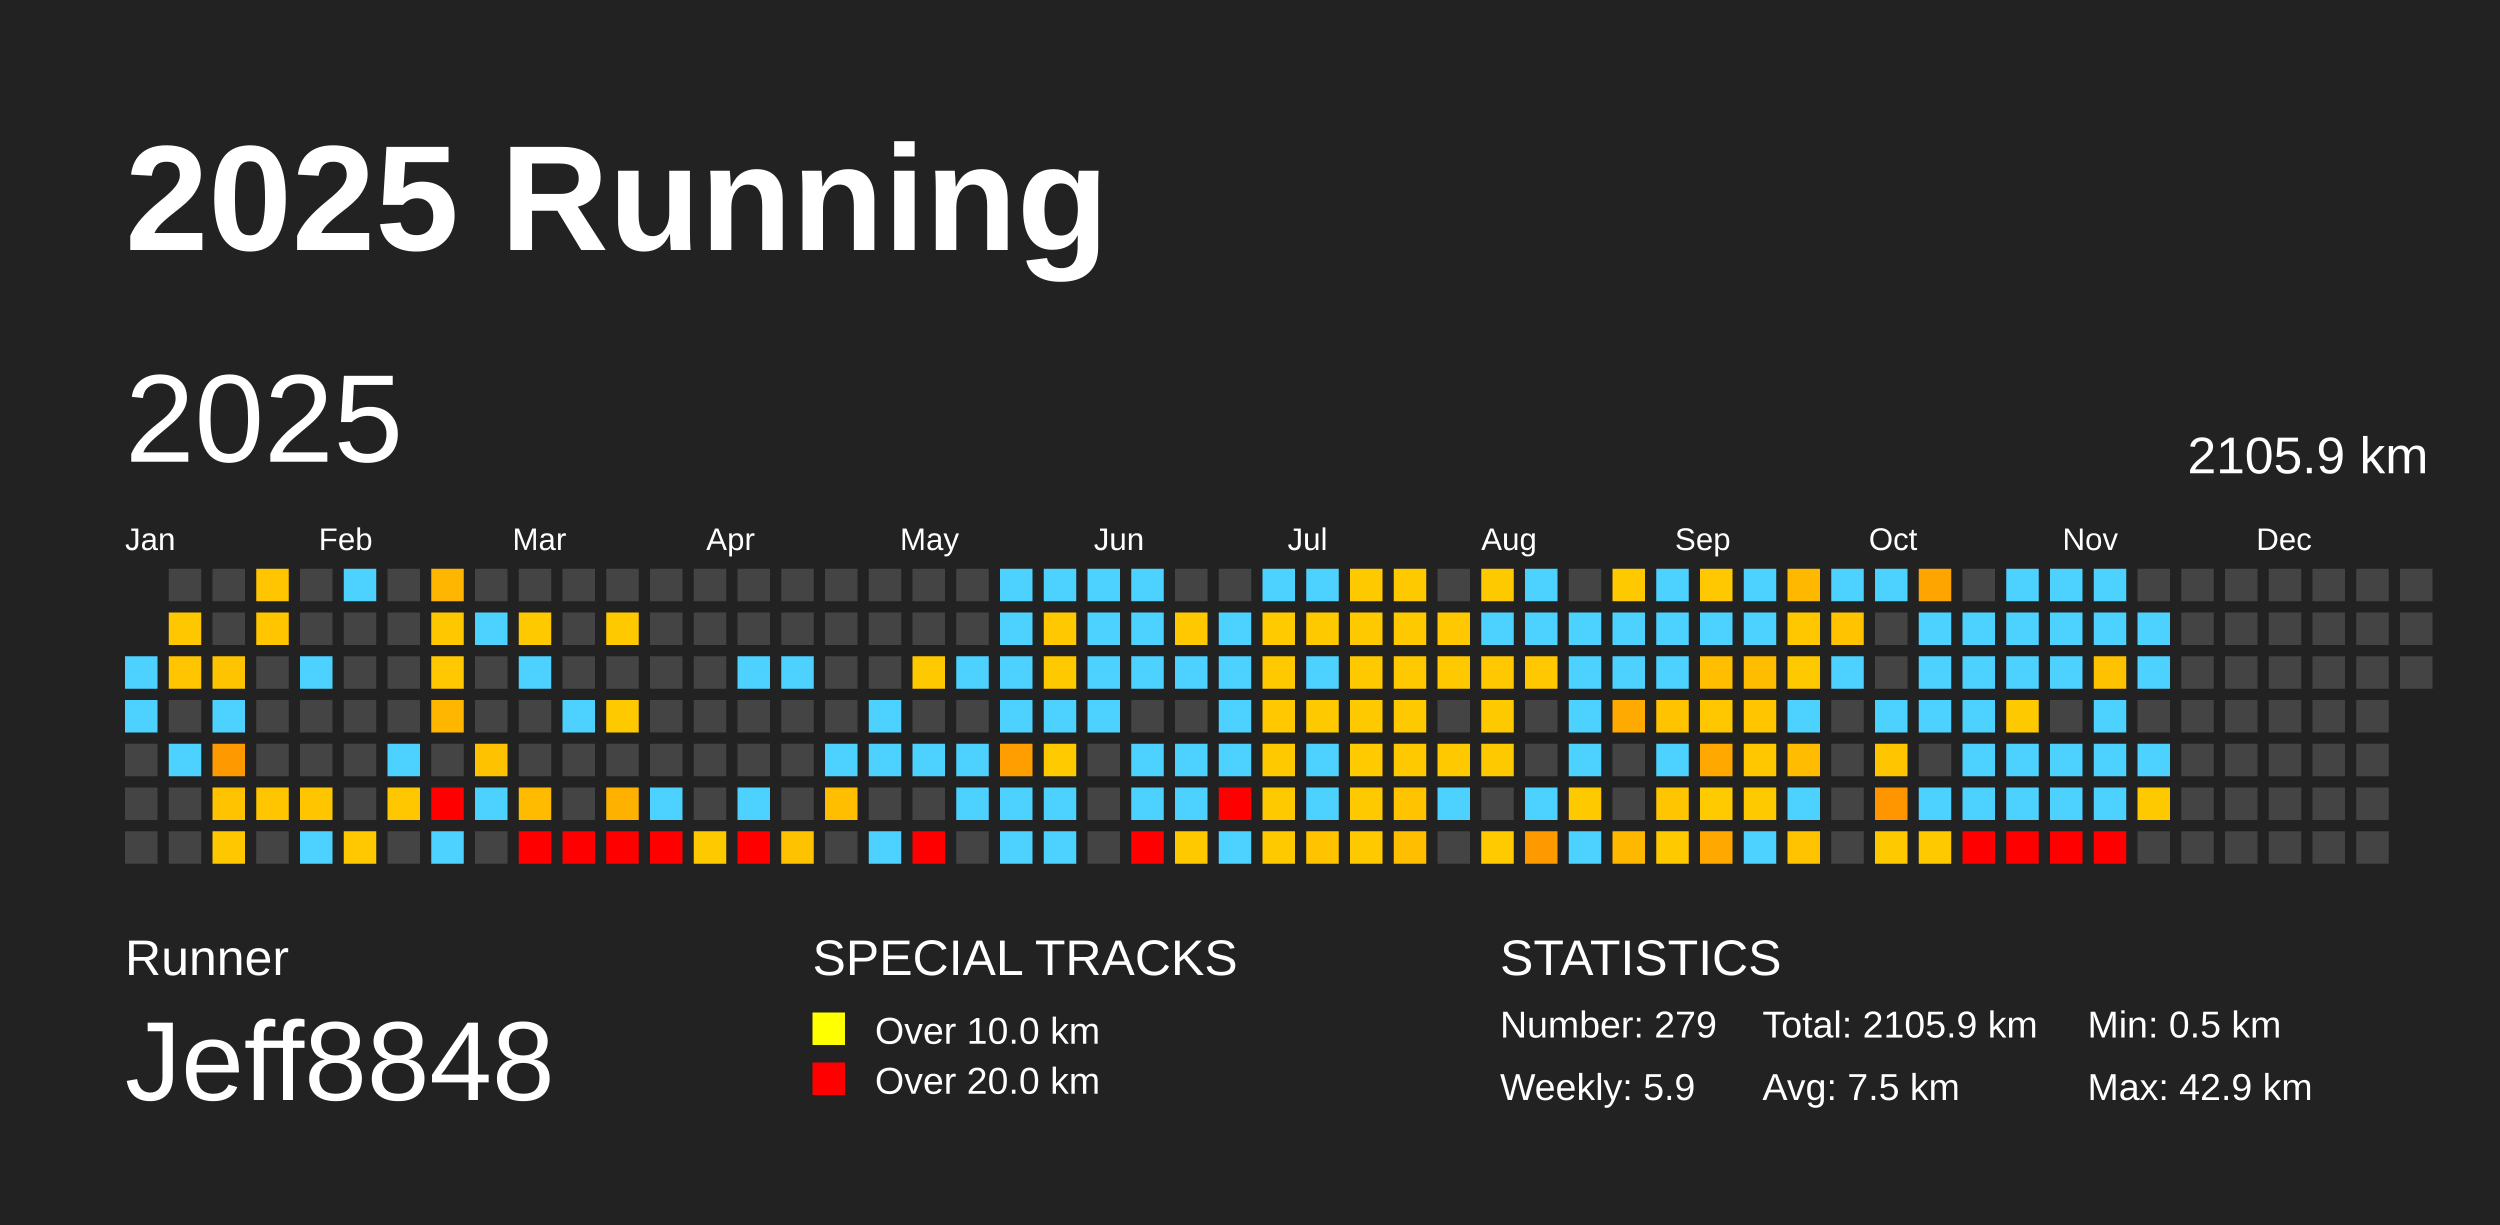
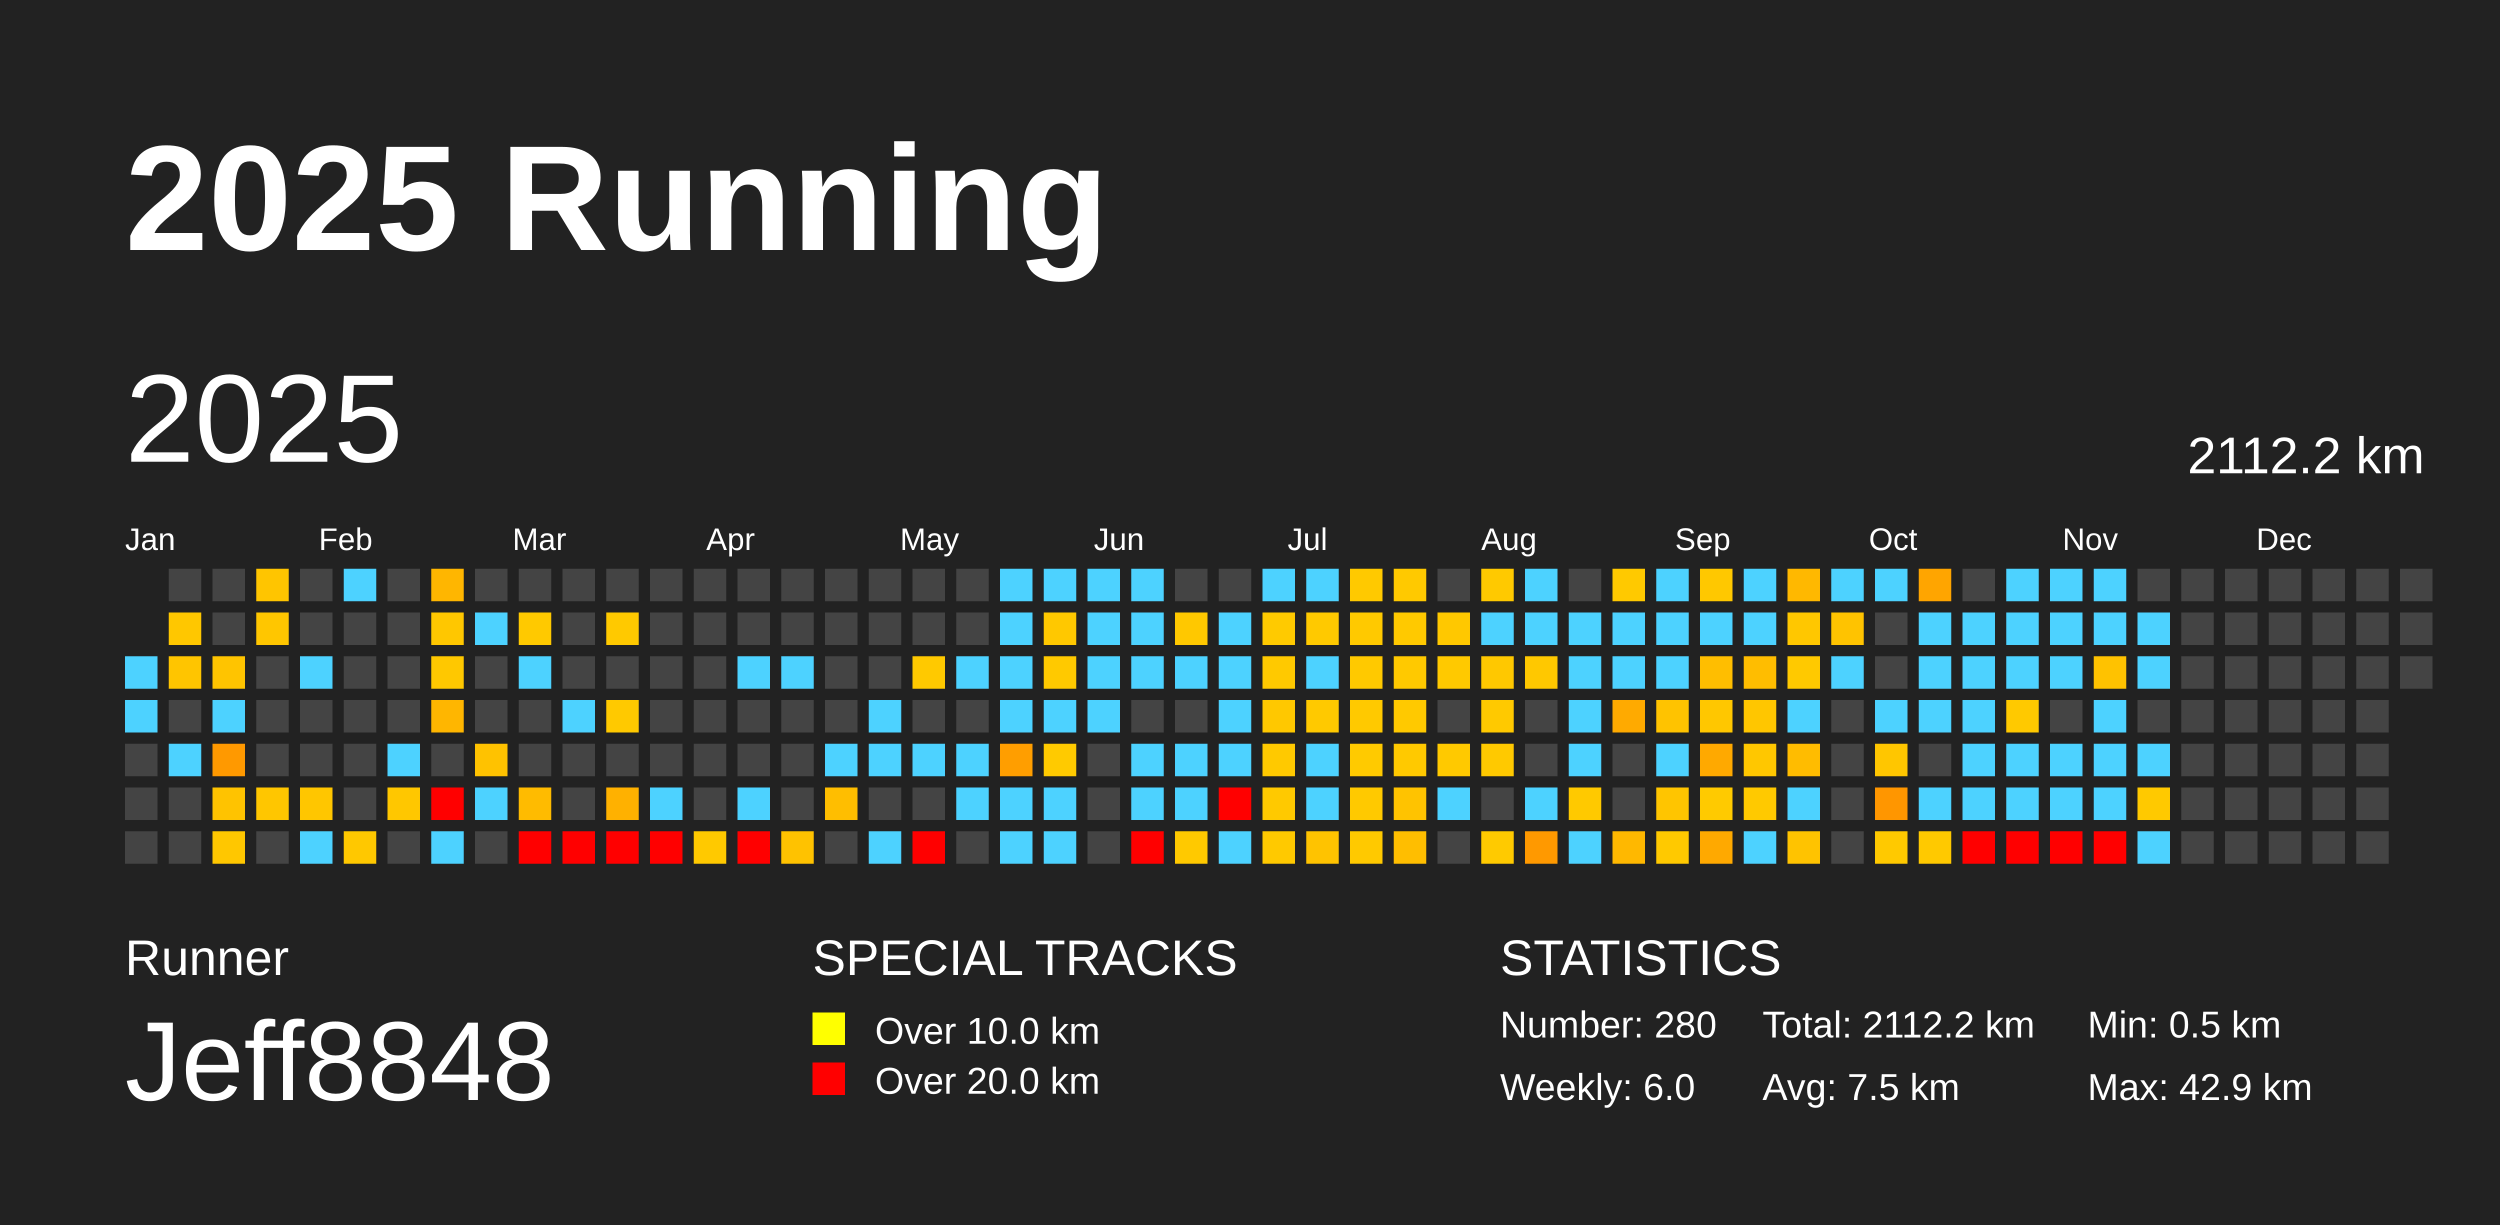
<svg xmlns="http://www.w3.org/2000/svg" baseProfile="full" height="98mm" version="1.1" viewBox="0,0,200,98" width="200mm">
  <defs />
  <rect fill="#222222" height="98" width="200" x="0" y="0" />
  <text fill="#FFFFFF" style="font-size:12px; font-family:Arial; font-weight:bold;" x="10" y="20">2025 Running</text>
  <text fill="#FFFFFF" style="font-size:4px; font-family:Arial" x="10" y="78">Runner</text>
  <text fill="#FFFFFF" style="font-size:9px; font-family:Arial" x="10" y="88">Jeff8848</text>
  <text fill="#FFFFFF" style="font-size:4px; font-family:Arial" x="65" y="78">SPECIAL TRACKS</text>
  <rect fill="yellow" height="2.6" width="2.6" x="65" y="81" />
  <text fill="#FFFFFF" style="font-size:3px; font-family:Arial" x="70" y="83.5">Over 10.0 km</text>
  <rect fill="red" height="2.6" width="2.6" x="65" y="85" />
  <text fill="#FFFFFF" style="font-size:3px; font-family:Arial" x="70" y="87.5">Over 20.0 km</text>
  <text fill="#FFFFFF" style="font-size:4px; font-family:Arial" x="120" y="78">STATISTICS</text>
-   <text fill="#FFFFFF" style="font-size:3px; font-family:Arial" x="120" y="83">Number: 279</text>
-   <text fill="#FFFFFF" style="font-size:3px; font-family:Arial" x="120" y="88">Weekly: 5.9</text>
-   <text fill="#FFFFFF" style="font-size:3px; font-family:Arial" x="141" y="83">Total: 2105.9 km</text>
+   <text fill="#FFFFFF" style="font-size:3px; font-family:Arial" x="120" y="83">Number: 280</text>
+   <text fill="#FFFFFF" style="font-size:3px; font-family:Arial" x="120" y="88">Weekly: 6.0</text>
+   <text fill="#FFFFFF" style="font-size:3px; font-family:Arial" x="141" y="83">Total: 2112.2 km</text>
  <text fill="#FFFFFF" style="font-size:3px; font-family:Arial" x="141" y="88">Avg: 7.5 km</text>
  <text fill="#FFFFFF" style="font-size:3px; font-family:Arial" x="167" y="83">Min: 0.5 km</text>
  <text fill="#FFFFFF" style="font-size:3px; font-family:Arial" x="167" y="88">Max: 42.9 km</text>
  <text dominant-baseline="hanging" fill="#FFFFFF" style="font-size:10.0px; font-family:Arial;" x="10" y="30">2025</text>
-   <text dominant-baseline="hanging" fill="#FFFFFF" style="font-size:4.125px; font-family:Arial;" x="175" y="35">2105.9 km</text>
+   <text dominant-baseline="hanging" fill="#FFFFFF" style="font-size:4.125px; font-family:Arial;" x="175" y="35">2112.2 km</text>
  <text fill="#FFFFFF" style="font-size:2.5px; font-family:Arial" x="10.0" y="44">Jan</text>
  <text fill="#FFFFFF" style="font-size:2.5px; font-family:Arial" x="25.5" y="44">Feb</text>
  <text fill="#FFFFFF" style="font-size:2.5px; font-family:Arial" x="41.0" y="44">Mar</text>
  <text fill="#FFFFFF" style="font-size:2.5px; font-family:Arial" x="56.5" y="44">Apr</text>
  <text fill="#FFFFFF" style="font-size:2.5px; font-family:Arial" x="72.0" y="44">May</text>
  <text fill="#FFFFFF" style="font-size:2.5px; font-family:Arial" x="87.5" y="44">Jun</text>
  <text fill="#FFFFFF" style="font-size:2.5px; font-family:Arial" x="103.0" y="44">Jul</text>
  <text fill="#FFFFFF" style="font-size:2.5px; font-family:Arial" x="118.5" y="44">Aug</text>
  <text fill="#FFFFFF" style="font-size:2.5px; font-family:Arial" x="134.0" y="44">Sep</text>
  <text fill="#FFFFFF" style="font-size:2.5px; font-family:Arial" x="149.5" y="44">Oct</text>
  <text fill="#FFFFFF" style="font-size:2.5px; font-family:Arial" x="165.0" y="44">Nov</text>
  <text fill="#FFFFFF" style="font-size:2.5px; font-family:Arial" x="180.5" y="44">Dec</text>
  <rect fill="#4dd2ff" height="2.6" width="2.6" x="10.0" y="52.5" />
  <rect fill="#4dd2ff" height="2.6" width="2.6" x="10.0" y="56.0" />
  <rect fill="#444444" height="2.6" width="2.6" x="10.0" y="59.5" />
  <rect fill="#444444" height="2.6" width="2.6" x="10.0" y="63.0" />
  <rect fill="#444444" height="2.6" width="2.6" x="10.0" y="66.5" />
  <rect fill="#444444" height="2.6" width="2.6" x="13.5" y="45.5" />
  <rect fill="#ffc700" height="2.6" width="2.6" x="13.5" y="49.0" />
  <rect fill="#ffc500" height="2.6" width="2.6" x="13.5" y="52.5" />
  <rect fill="#444444" height="2.6" width="2.6" x="13.5" y="56.0" />
  <rect fill="#4dd2ff" height="2.6" width="2.6" x="13.5" y="59.5" />
  <rect fill="#444444" height="2.6" width="2.6" x="13.5" y="63.0" />
  <rect fill="#444444" height="2.6" width="2.6" x="13.5" y="66.5" />
  <rect fill="#444444" height="2.6" width="2.6" x="17.0" y="45.5" />
  <rect fill="#444444" height="2.6" width="2.6" x="17.0" y="49.0" />
  <rect fill="#ffc400" height="2.6" width="2.6" x="17.0" y="52.5" />
  <rect fill="#4dd2ff" height="2.6" width="2.6" x="17.0" y="56.0" />
  <rect fill="#ff9900" height="2.6" width="2.6" x="17.0" y="59.5" />
  <rect fill="#ffc300" height="2.6" width="2.6" x="17.0" y="63.0" />
  <rect fill="#ffc700" height="2.6" width="2.6" x="17.0" y="66.5" />
  <rect fill="#ffc500" height="2.6" width="2.6" x="20.5" y="45.5" />
  <rect fill="#ffc600" height="2.6" width="2.6" x="20.5" y="49.0" />
  <rect fill="#444444" height="2.6" width="2.6" x="20.5" y="52.5" />
  <rect fill="#444444" height="2.6" width="2.6" x="20.5" y="56.0" />
  <rect fill="#444444" height="2.6" width="2.6" x="20.5" y="59.5" />
  <rect fill="#ffc600" height="2.6" width="2.6" x="20.5" y="63.0" />
  <rect fill="#444444" height="2.6" width="2.6" x="20.5" y="66.5" />
  <rect fill="#444444" height="2.6" width="2.6" x="24.0" y="45.5" />
  <rect fill="#444444" height="2.6" width="2.6" x="24.0" y="49.0" />
  <rect fill="#4dd2ff" height="2.6" width="2.6" x="24.0" y="52.5" />
  <rect fill="#444444" height="2.6" width="2.6" x="24.0" y="56.0" />
  <rect fill="#444444" height="2.6" width="2.6" x="24.0" y="59.5" />
  <rect fill="#ffc600" height="2.6" width="2.6" x="24.0" y="63.0" />
  <rect fill="#4dd2ff" height="2.6" width="2.6" x="24.0" y="66.5" />
  <rect fill="#4dd2ff" height="2.6" width="2.6" x="27.5" y="45.5" />
  <rect fill="#444444" height="2.6" width="2.6" x="27.5" y="49.0" />
  <rect fill="#444444" height="2.6" width="2.6" x="27.5" y="52.5" />
  <rect fill="#444444" height="2.6" width="2.6" x="27.5" y="56.0" />
  <rect fill="#444444" height="2.6" width="2.6" x="27.5" y="59.5" />
  <rect fill="#444444" height="2.6" width="2.6" x="27.5" y="63.0" />
  <rect fill="#ffc800" height="2.6" width="2.6" x="27.5" y="66.5" />
  <rect fill="#444444" height="2.6" width="2.6" x="31.0" y="45.5" />
  <rect fill="#444444" height="2.6" width="2.6" x="31.0" y="49.0" />
  <rect fill="#444444" height="2.6" width="2.6" x="31.0" y="52.5" />
  <rect fill="#444444" height="2.6" width="2.6" x="31.0" y="56.0" />
  <rect fill="#4dd2ff" height="2.6" width="2.6" x="31.0" y="59.5" />
  <rect fill="#ffc700" height="2.6" width="2.6" x="31.0" y="63.0" />
  <rect fill="#444444" height="2.6" width="2.6" x="31.0" y="66.5" />
  <rect fill="#ffb600" height="2.6" width="2.6" x="34.5" y="45.5" />
  <rect fill="#ffc700" height="2.6" width="2.6" x="34.5" y="49.0" />
  <rect fill="#ffc800" height="2.6" width="2.6" x="34.5" y="52.5" />
  <rect fill="#ffb600" height="2.6" width="2.6" x="34.5" y="56.0" />
  <rect fill="#444444" height="2.6" width="2.6" x="34.5" y="59.5" />
  <rect fill="red" height="2.6" width="2.6" x="34.5" y="63.0" />
  <rect fill="#4dd2ff" height="2.6" width="2.6" x="34.5" y="66.5" />
  <rect fill="#444444" height="2.6" width="2.6" x="38.0" y="45.5" />
  <rect fill="#4dd2ff" height="2.6" width="2.6" x="38.0" y="49.0" />
  <rect fill="#444444" height="2.6" width="2.6" x="38.0" y="52.5" />
  <rect fill="#444444" height="2.6" width="2.6" x="38.0" y="56.0" />
  <rect fill="#ffc200" height="2.6" width="2.6" x="38.0" y="59.5" />
  <rect fill="#4dd2ff" height="2.6" width="2.6" x="38.0" y="63.0" />
  <rect fill="#444444" height="2.6" width="2.6" x="38.0" y="66.5" />
  <rect fill="#444444" height="2.6" width="2.6" x="41.5" y="45.5" />
  <rect fill="#ffc900" height="2.6" width="2.6" x="41.5" y="49.0" />
  <rect fill="#4dd2ff" height="2.6" width="2.6" x="41.5" y="52.5" />
  <rect fill="#444444" height="2.6" width="2.6" x="41.5" y="56.0" />
  <rect fill="#444444" height="2.6" width="2.6" x="41.5" y="59.5" />
  <rect fill="#ffbb00" height="2.6" width="2.6" x="41.5" y="63.0" />
  <rect fill="red" height="2.6" width="2.6" x="41.5" y="66.5" />
  <rect fill="#444444" height="2.6" width="2.6" x="45.0" y="45.5" />
  <rect fill="#444444" height="2.6" width="2.6" x="45.0" y="49.0" />
  <rect fill="#444444" height="2.6" width="2.6" x="45.0" y="52.5" />
  <rect fill="#4dd2ff" height="2.6" width="2.6" x="45.0" y="56.0" />
  <rect fill="#444444" height="2.6" width="2.6" x="45.0" y="59.5" />
  <rect fill="#444444" height="2.6" width="2.6" x="45.0" y="63.0" />
  <rect fill="red" height="2.6" width="2.6" x="45.0" y="66.5" />
  <rect fill="#444444" height="2.6" width="2.6" x="48.5" y="45.5" />
  <rect fill="#ffc900" height="2.6" width="2.6" x="48.5" y="49.0" />
  <rect fill="#444444" height="2.6" width="2.6" x="48.5" y="52.5" />
  <rect fill="#ffc900" height="2.6" width="2.6" x="48.5" y="56.0" />
  <rect fill="#444444" height="2.6" width="2.6" x="48.5" y="59.5" />
  <rect fill="#ffb100" height="2.6" width="2.6" x="48.5" y="63.0" />
  <rect fill="red" height="2.6" width="2.6" x="48.5" y="66.5" />
  <rect fill="#444444" height="2.6" width="2.6" x="52.0" y="45.5" />
  <rect fill="#444444" height="2.6" width="2.6" x="52.0" y="49.0" />
  <rect fill="#444444" height="2.6" width="2.6" x="52.0" y="52.5" />
  <rect fill="#444444" height="2.6" width="2.6" x="52.0" y="56.0" />
  <rect fill="#444444" height="2.6" width="2.6" x="52.0" y="59.5" />
  <rect fill="#4dd2ff" height="2.6" width="2.6" x="52.0" y="63.0" />
  <rect fill="red" height="2.6" width="2.6" x="52.0" y="66.5" />
  <rect fill="#444444" height="2.6" width="2.6" x="55.5" y="45.5" />
  <rect fill="#444444" height="2.6" width="2.6" x="55.5" y="49.0" />
  <rect fill="#444444" height="2.6" width="2.6" x="55.5" y="52.5" />
  <rect fill="#444444" height="2.6" width="2.6" x="55.5" y="56.0" />
  <rect fill="#444444" height="2.6" width="2.6" x="55.5" y="59.5" />
  <rect fill="#444444" height="2.6" width="2.6" x="55.5" y="63.0" />
  <rect fill="#ffc900" height="2.6" width="2.6" x="55.5" y="66.5" />
  <rect fill="#444444" height="2.6" width="2.6" x="59.0" y="45.5" />
  <rect fill="#444444" height="2.6" width="2.6" x="59.0" y="49.0" />
  <rect fill="#4dd2ff" height="2.6" width="2.6" x="59.0" y="52.5" />
  <rect fill="#444444" height="2.6" width="2.6" x="59.0" y="56.0" />
  <rect fill="#444444" height="2.6" width="2.6" x="59.0" y="59.5" />
  <rect fill="#4dd2ff" height="2.6" width="2.6" x="59.0" y="63.0" />
  <rect fill="red" height="2.6" width="2.6" x="59.0" y="66.5" />
  <rect fill="#444444" height="2.6" width="2.6" x="62.5" y="45.5" />
  <rect fill="#444444" height="2.6" width="2.6" x="62.5" y="49.0" />
  <rect fill="#4dd2ff" height="2.6" width="2.6" x="62.5" y="52.5" />
  <rect fill="#444444" height="2.6" width="2.6" x="62.5" y="56.0" />
  <rect fill="#444444" height="2.6" width="2.6" x="62.5" y="59.5" />
  <rect fill="#444444" height="2.6" width="2.6" x="62.5" y="63.0" />
  <rect fill="#ffc200" height="2.6" width="2.6" x="62.5" y="66.5" />
  <rect fill="#444444" height="2.6" width="2.6" x="66.0" y="45.5" />
  <rect fill="#444444" height="2.6" width="2.6" x="66.0" y="49.0" />
  <rect fill="#444444" height="2.6" width="2.6" x="66.0" y="52.5" />
  <rect fill="#444444" height="2.6" width="2.6" x="66.0" y="56.0" />
  <rect fill="#4dd2ff" height="2.6" width="2.6" x="66.0" y="59.5" />
  <rect fill="#ffbe00" height="2.6" width="2.6" x="66.0" y="63.0" />
  <rect fill="#444444" height="2.6" width="2.6" x="66.0" y="66.5" />
  <rect fill="#444444" height="2.6" width="2.6" x="69.5" y="45.5" />
  <rect fill="#444444" height="2.6" width="2.6" x="69.5" y="49.0" />
  <rect fill="#444444" height="2.6" width="2.6" x="69.5" y="52.5" />
  <rect fill="#4dd2ff" height="2.6" width="2.6" x="69.5" y="56.0" />
  <rect fill="#4dd2ff" height="2.6" width="2.6" x="69.5" y="59.5" />
  <rect fill="#444444" height="2.6" width="2.6" x="69.5" y="63.0" />
  <rect fill="#4dd2ff" height="2.6" width="2.6" x="69.5" y="66.5" />
  <rect fill="#444444" height="2.6" width="2.6" x="73.0" y="45.5" />
  <rect fill="#444444" height="2.6" width="2.6" x="73.0" y="49.0" />
  <rect fill="#ffc900" height="2.6" width="2.6" x="73.0" y="52.5" />
  <rect fill="#444444" height="2.6" width="2.6" x="73.0" y="56.0" />
  <rect fill="#4dd2ff" height="2.6" width="2.6" x="73.0" y="59.5" />
  <rect fill="#444444" height="2.6" width="2.6" x="73.0" y="63.0" />
  <rect fill="red" height="2.6" width="2.6" x="73.0" y="66.5" />
  <rect fill="#444444" height="2.6" width="2.6" x="76.5" y="45.5" />
  <rect fill="#444444" height="2.6" width="2.6" x="76.5" y="49.0" />
  <rect fill="#4dd2ff" height="2.6" width="2.6" x="76.5" y="52.5" />
  <rect fill="#444444" height="2.6" width="2.6" x="76.5" y="56.0" />
  <rect fill="#4dd2ff" height="2.6" width="2.6" x="76.5" y="59.5" />
  <rect fill="#4dd2ff" height="2.6" width="2.6" x="76.5" y="63.0" />
  <rect fill="#444444" height="2.6" width="2.6" x="76.5" y="66.5" />
  <rect fill="#4dd2ff" height="2.6" width="2.6" x="80.0" y="45.5" />
  <rect fill="#4dd2ff" height="2.6" width="2.6" x="80.0" y="49.0" />
  <rect fill="#4dd2ff" height="2.6" width="2.6" x="80.0" y="52.5" />
  <rect fill="#4dd2ff" height="2.6" width="2.6" x="80.0" y="56.0" />
  <rect fill="#ff9e00" height="2.6" width="2.6" x="80.0" y="59.5" />
  <rect fill="#4dd2ff" height="2.6" width="2.6" x="80.0" y="63.0" />
  <rect fill="#4dd2ff" height="2.6" width="2.6" x="80.0" y="66.5" />
  <rect fill="#4dd2ff" height="2.6" width="2.6" x="83.5" y="45.5" />
  <rect fill="#ffc800" height="2.6" width="2.6" x="83.5" y="49.0" />
  <rect fill="#ffc900" height="2.6" width="2.6" x="83.5" y="52.5" />
  <rect fill="#4dd2ff" height="2.6" width="2.6" x="83.5" y="56.0" />
  <rect fill="#ffca00" height="2.6" width="2.6" x="83.5" y="59.5" />
  <rect fill="#4dd2ff" height="2.6" width="2.6" x="83.5" y="63.0" />
  <rect fill="#4dd2ff" height="2.6" width="2.6" x="83.5" y="66.5" />
  <rect fill="#4dd2ff" height="2.6" width="2.6" x="87.0" y="45.5" />
  <rect fill="#4dd2ff" height="2.6" width="2.6" x="87.0" y="49.0" />
  <rect fill="#4dd2ff" height="2.6" width="2.6" x="87.0" y="52.5" />
  <rect fill="#4dd2ff" height="2.6" width="2.6" x="87.0" y="56.0" />
  <rect fill="#444444" height="2.6" width="2.6" x="87.0" y="59.5" />
  <rect fill="#444444" height="2.6" width="2.6" x="87.0" y="63.0" />
  <rect fill="#444444" height="2.6" width="2.6" x="87.0" y="66.5" />
  <rect fill="#4dd2ff" height="2.6" width="2.6" x="90.5" y="45.5" />
  <rect fill="#4dd2ff" height="2.6" width="2.6" x="90.5" y="49.0" />
  <rect fill="#4dd2ff" height="2.6" width="2.6" x="90.5" y="52.5" />
  <rect fill="#444444" height="2.6" width="2.6" x="90.5" y="56.0" />
  <rect fill="#4dd2ff" height="2.6" width="2.6" x="90.5" y="59.5" />
  <rect fill="#4dd2ff" height="2.6" width="2.6" x="90.5" y="63.0" />
  <rect fill="red" height="2.6" width="2.6" x="90.5" y="66.5" />
  <rect fill="#444444" height="2.6" width="2.6" x="94.0" y="45.5" />
  <rect fill="#ffc800" height="2.6" width="2.6" x="94.0" y="49.0" />
  <rect fill="#4dd2ff" height="2.6" width="2.6" x="94.0" y="52.5" />
  <rect fill="#444444" height="2.6" width="2.6" x="94.0" y="56.0" />
  <rect fill="#4dd2ff" height="2.6" width="2.6" x="94.0" y="59.5" />
  <rect fill="#4dd2ff" height="2.6" width="2.6" x="94.0" y="63.0" />
  <rect fill="#ffc900" height="2.6" width="2.6" x="94.0" y="66.5" />
  <rect fill="#444444" height="2.6" width="2.6" x="97.5" y="45.5" />
  <rect fill="#4dd2ff" height="2.6" width="2.6" x="97.5" y="49.0" />
  <rect fill="#4dd2ff" height="2.6" width="2.6" x="97.5" y="52.5" />
  <rect fill="#4dd2ff" height="2.6" width="2.6" x="97.5" y="56.0" />
  <rect fill="#4dd2ff" height="2.6" width="2.6" x="97.5" y="59.5" />
  <rect fill="red" height="2.6" width="2.6" x="97.5" y="63.0" />
  <rect fill="#4dd2ff" height="2.6" width="2.6" x="97.5" y="66.5" />
  <rect fill="#4dd2ff" height="2.6" width="2.6" x="101.0" y="45.5" />
  <rect fill="#ffca00" height="2.6" width="2.6" x="101.0" y="49.0" />
  <rect fill="#ffc900" height="2.6" width="2.6" x="101.0" y="52.5" />
  <rect fill="#ffc800" height="2.6" width="2.6" x="101.0" y="56.0" />
  <rect fill="#ffc900" height="2.6" width="2.6" x="101.0" y="59.5" />
  <rect fill="#ffc900" height="2.6" width="2.6" x="101.0" y="63.0" />
  <rect fill="#ffc900" height="2.6" width="2.6" x="101.0" y="66.5" />
  <rect fill="#4dd2ff" height="2.6" width="2.6" x="104.5" y="45.5" />
  <rect fill="#ffc900" height="2.6" width="2.6" x="104.5" y="49.0" />
  <rect fill="#4dd2ff" height="2.6" width="2.6" x="104.5" y="52.5" />
  <rect fill="#ffc900" height="2.6" width="2.6" x="104.5" y="56.0" />
  <rect fill="#4dd2ff" height="2.6" width="2.6" x="104.5" y="59.5" />
  <rect fill="#4dd2ff" height="2.6" width="2.6" x="104.5" y="63.0" />
  <rect fill="#ffc300" height="2.6" width="2.6" x="104.5" y="66.5" />
  <rect fill="#ffc900" height="2.6" width="2.6" x="108.0" y="45.5" />
  <rect fill="#ffc900" height="2.6" width="2.6" x="108.0" y="49.0" />
  <rect fill="#ffc900" height="2.6" width="2.6" x="108.0" y="52.5" />
  <rect fill="#ffc900" height="2.6" width="2.6" x="108.0" y="56.0" />
  <rect fill="#ffca00" height="2.6" width="2.6" x="108.0" y="59.5" />
  <rect fill="#ffc900" height="2.6" width="2.6" x="108.0" y="63.0" />
  <rect fill="#ffc900" height="2.6" width="2.6" x="108.0" y="66.5" />
  <rect fill="#ffc900" height="2.6" width="2.6" x="111.5" y="45.5" />
  <rect fill="#ffc900" height="2.6" width="2.6" x="111.5" y="49.0" />
  <rect fill="#ffc900" height="2.6" width="2.6" x="111.5" y="52.5" />
  <rect fill="#ffc900" height="2.6" width="2.6" x="111.5" y="56.0" />
  <rect fill="#ffc900" height="2.6" width="2.6" x="111.5" y="59.5" />
  <rect fill="#ffc300" height="2.6" width="2.6" x="111.5" y="63.0" />
  <rect fill="#ffbe00" height="2.6" width="2.6" x="111.5" y="66.5" />
  <rect fill="#444444" height="2.6" width="2.6" x="115.0" y="45.5" />
  <rect fill="#ffc800" height="2.6" width="2.6" x="115.0" y="49.0" />
  <rect fill="#ffc900" height="2.6" width="2.6" x="115.0" y="52.5" />
  <rect fill="#444444" height="2.6" width="2.6" x="115.0" y="56.0" />
  <rect fill="#ffc900" height="2.6" width="2.6" x="115.0" y="59.5" />
  <rect fill="#4dd2ff" height="2.6" width="2.6" x="115.0" y="63.0" />
  <rect fill="#444444" height="2.6" width="2.6" x="115.0" y="66.5" />
  <rect fill="#ffc900" height="2.6" width="2.6" x="118.5" y="45.5" />
  <rect fill="#4dd2ff" height="2.6" width="2.6" x="118.5" y="49.0" />
  <rect fill="#ffc800" height="2.6" width="2.6" x="118.5" y="52.5" />
  <rect fill="#ffc900" height="2.6" width="2.6" x="118.5" y="56.0" />
  <rect fill="#ffc900" height="2.6" width="2.6" x="118.5" y="59.5" />
  <rect fill="#444444" height="2.6" width="2.6" x="118.5" y="63.0" />
  <rect fill="#ffca00" height="2.6" width="2.6" x="118.5" y="66.5" />
  <rect fill="#4dd2ff" height="2.6" width="2.6" x="122.0" y="45.5" />
  <rect fill="#4dd2ff" height="2.6" width="2.6" x="122.0" y="49.0" />
  <rect fill="#ffc800" height="2.6" width="2.6" x="122.0" y="52.5" />
  <rect fill="#444444" height="2.6" width="2.6" x="122.0" y="56.0" />
  <rect fill="#444444" height="2.6" width="2.6" x="122.0" y="59.5" />
  <rect fill="#4dd2ff" height="2.6" width="2.6" x="122.0" y="63.0" />
  <rect fill="#ff9900" height="2.6" width="2.6" x="122.0" y="66.5" />
  <rect fill="#444444" height="2.6" width="2.6" x="125.5" y="45.5" />
  <rect fill="#4dd2ff" height="2.6" width="2.6" x="125.5" y="49.0" />
  <rect fill="#4dd2ff" height="2.6" width="2.6" x="125.5" y="52.5" />
  <rect fill="#4dd2ff" height="2.6" width="2.6" x="125.5" y="56.0" />
  <rect fill="#4dd2ff" height="2.6" width="2.6" x="125.5" y="59.5" />
  <rect fill="#ffc900" height="2.6" width="2.6" x="125.5" y="63.0" />
  <rect fill="#4dd2ff" height="2.6" width="2.6" x="125.5" y="66.5" />
  <rect fill="#ffc900" height="2.6" width="2.6" x="129.0" y="45.5" />
  <rect fill="#4dd2ff" height="2.6" width="2.6" x="129.0" y="49.0" />
  <rect fill="#4dd2ff" height="2.6" width="2.6" x="129.0" y="52.5" />
  <rect fill="#ffaa00" height="2.6" width="2.6" x="129.0" y="56.0" />
  <rect fill="#444444" height="2.6" width="2.6" x="129.0" y="59.5" />
  <rect fill="#444444" height="2.6" width="2.6" x="129.0" y="63.0" />
  <rect fill="#ffb800" height="2.6" width="2.6" x="129.0" y="66.5" />
  <rect fill="#4dd2ff" height="2.6" width="2.6" x="132.5" y="45.5" />
  <rect fill="#4dd2ff" height="2.6" width="2.6" x="132.5" y="49.0" />
  <rect fill="#4dd2ff" height="2.6" width="2.6" x="132.5" y="52.5" />
  <rect fill="#ffc300" height="2.6" width="2.6" x="132.5" y="56.0" />
  <rect fill="#4dd2ff" height="2.6" width="2.6" x="132.5" y="59.5" />
  <rect fill="#ffc500" height="2.6" width="2.6" x="132.5" y="63.0" />
  <rect fill="#ffc900" height="2.6" width="2.6" x="132.5" y="66.5" />
  <rect fill="#ffc800" height="2.6" width="2.6" x="136.0" y="45.5" />
  <rect fill="#4dd2ff" height="2.6" width="2.6" x="136.0" y="49.0" />
  <rect fill="#ffbe00" height="2.6" width="2.6" x="136.0" y="52.5" />
  <rect fill="#ffc700" height="2.6" width="2.6" x="136.0" y="56.0" />
  <rect fill="#ffa900" height="2.6" width="2.6" x="136.0" y="59.5" />
  <rect fill="#ffca00" height="2.6" width="2.6" x="136.0" y="63.0" />
  <rect fill="#ffa900" height="2.6" width="2.6" x="136.0" y="66.5" />
  <rect fill="#4dd2ff" height="2.6" width="2.6" x="139.5" y="45.5" />
  <rect fill="#4dd2ff" height="2.6" width="2.6" x="139.5" y="49.0" />
  <rect fill="#ffbd00" height="2.6" width="2.6" x="139.5" y="52.5" />
  <rect fill="#ffc600" height="2.6" width="2.6" x="139.5" y="56.0" />
  <rect fill="#ffc700" height="2.6" width="2.6" x="139.5" y="59.5" />
  <rect fill="#ffc900" height="2.6" width="2.6" x="139.5" y="63.0" />
  <rect fill="#4dd2ff" height="2.6" width="2.6" x="139.5" y="66.5" />
  <rect fill="#ffb800" height="2.6" width="2.6" x="143.0" y="45.5" />
  <rect fill="#ffc700" height="2.6" width="2.6" x="143.0" y="49.0" />
  <rect fill="#ffc900" height="2.6" width="2.6" x="143.0" y="52.5" />
  <rect fill="#4dd2ff" height="2.6" width="2.6" x="143.0" y="56.0" />
  <rect fill="#ffbc00" height="2.6" width="2.6" x="143.0" y="59.5" />
  <rect fill="#4dd2ff" height="2.6" width="2.6" x="143.0" y="63.0" />
  <rect fill="#ffc300" height="2.6" width="2.6" x="143.0" y="66.5" />
  <rect fill="#4dd2ff" height="2.6" width="2.6" x="146.5" y="45.5" />
  <rect fill="#ffc300" height="2.6" width="2.6" x="146.5" y="49.0" />
  <rect fill="#4dd2ff" height="2.6" width="2.6" x="146.5" y="52.5" />
  <rect fill="#444444" height="2.6" width="2.6" x="146.5" y="56.0" />
  <rect fill="#444444" height="2.6" width="2.6" x="146.5" y="59.5" />
  <rect fill="#444444" height="2.6" width="2.6" x="146.5" y="63.0" />
  <rect fill="#444444" height="2.6" width="2.6" x="146.5" y="66.5" />
  <rect fill="#4dd2ff" height="2.6" width="2.6" x="150.0" y="45.5" />
  <rect fill="#444444" height="2.6" width="2.6" x="150.0" y="49.0" />
  <rect fill="#444444" height="2.6" width="2.6" x="150.0" y="52.5" />
  <rect fill="#4dd2ff" height="2.6" width="2.6" x="150.0" y="56.0" />
  <rect fill="#ffc600" height="2.6" width="2.6" x="150.0" y="59.5" />
  <rect fill="#ff9600" height="2.6" width="2.6" x="150.0" y="63.0" />
  <rect fill="#ffc900" height="2.6" width="2.6" x="150.0" y="66.5" />
  <rect fill="#ffa500" height="2.6" width="2.6" x="153.5" y="45.5" />
  <rect fill="#4dd2ff" height="2.6" width="2.6" x="153.5" y="49.0" />
  <rect fill="#4dd2ff" height="2.6" width="2.6" x="153.5" y="52.5" />
  <rect fill="#4dd2ff" height="2.6" width="2.6" x="153.5" y="56.0" />
  <rect fill="#444444" height="2.6" width="2.6" x="153.5" y="59.5" />
  <rect fill="#4dd2ff" height="2.6" width="2.6" x="153.5" y="63.0" />
  <rect fill="#ffc900" height="2.6" width="2.6" x="153.5" y="66.5" />
  <rect fill="#444444" height="2.6" width="2.6" x="157.0" y="45.5" />
  <rect fill="#4dd2ff" height="2.6" width="2.6" x="157.0" y="49.0" />
  <rect fill="#4dd2ff" height="2.6" width="2.6" x="157.0" y="52.5" />
  <rect fill="#4dd2ff" height="2.6" width="2.6" x="157.0" y="56.0" />
  <rect fill="#4dd2ff" height="2.6" width="2.6" x="157.0" y="59.5" />
  <rect fill="#4dd2ff" height="2.6" width="2.6" x="157.0" y="63.0" />
  <rect fill="red" height="2.6" width="2.6" x="157.0" y="66.5" />
  <rect fill="#4dd2ff" height="2.6" width="2.6" x="160.5" y="45.5" />
  <rect fill="#4dd2ff" height="2.6" width="2.6" x="160.5" y="49.0" />
  <rect fill="#4dd2ff" height="2.6" width="2.6" x="160.5" y="52.5" />
  <rect fill="#ffc900" height="2.6" width="2.6" x="160.5" y="56.0" />
  <rect fill="#4dd2ff" height="2.6" width="2.6" x="160.5" y="59.5" />
  <rect fill="#4dd2ff" height="2.6" width="2.6" x="160.5" y="63.0" />
  <rect fill="red" height="2.6" width="2.6" x="160.5" y="66.5" />
  <rect fill="#4dd2ff" height="2.6" width="2.6" x="164.0" y="45.5" />
  <rect fill="#4dd2ff" height="2.6" width="2.6" x="164.0" y="49.0" />
  <rect fill="#4dd2ff" height="2.6" width="2.6" x="164.0" y="52.5" />
  <rect fill="#444444" height="2.6" width="2.6" x="164.0" y="56.0" />
  <rect fill="#4dd2ff" height="2.6" width="2.6" x="164.0" y="59.5" />
  <rect fill="#4dd2ff" height="2.6" width="2.6" x="164.0" y="63.0" />
  <rect fill="red" height="2.6" width="2.6" x="164.0" y="66.5" />
  <rect fill="#4dd2ff" height="2.6" width="2.6" x="167.5" y="45.5" />
  <rect fill="#4dd2ff" height="2.6" width="2.6" x="167.5" y="49.0" />
  <rect fill="#ffc200" height="2.6" width="2.6" x="167.5" y="52.5" />
  <rect fill="#4dd2ff" height="2.6" width="2.6" x="167.5" y="56.0" />
  <rect fill="#4dd2ff" height="2.6" width="2.6" x="167.5" y="59.5" />
  <rect fill="#4dd2ff" height="2.6" width="2.6" x="167.5" y="63.0" />
  <rect fill="red" height="2.6" width="2.6" x="167.5" y="66.5" />
  <rect fill="#444444" height="2.6" width="2.6" x="171.0" y="45.5" />
  <rect fill="#4dd2ff" height="2.6" width="2.6" x="171.0" y="49.0" />
  <rect fill="#4dd2ff" height="2.6" width="2.6" x="171.0" y="52.5" />
  <rect fill="#444444" height="2.6" width="2.6" x="171.0" y="56.0" />
  <rect fill="#4dd2ff" height="2.6" width="2.6" x="171.0" y="59.5" />
  <rect fill="#ffc900" height="2.6" width="2.6" x="171.0" y="63.0" />
-   <rect fill="#444444" height="2.6" width="2.6" x="171.0" y="66.5" />
+   <rect fill="#4dd2ff" height="2.6" width="2.6" x="171.0" y="66.5" />
  <rect fill="#444444" height="2.6" width="2.6" x="174.5" y="45.5" />
  <rect fill="#444444" height="2.6" width="2.6" x="174.5" y="49.0" />
  <rect fill="#444444" height="2.6" width="2.6" x="174.5" y="52.5" />
  <rect fill="#444444" height="2.6" width="2.6" x="174.5" y="56.0" />
  <rect fill="#444444" height="2.6" width="2.6" x="174.5" y="59.5" />
  <rect fill="#444444" height="2.6" width="2.6" x="174.5" y="63.0" />
  <rect fill="#444444" height="2.6" width="2.6" x="174.5" y="66.5" />
  <rect fill="#444444" height="2.6" width="2.6" x="178.0" y="45.5" />
  <rect fill="#444444" height="2.6" width="2.6" x="178.0" y="49.0" />
  <rect fill="#444444" height="2.6" width="2.6" x="178.0" y="52.5" />
  <rect fill="#444444" height="2.6" width="2.6" x="178.0" y="56.0" />
  <rect fill="#444444" height="2.6" width="2.6" x="178.0" y="59.5" />
  <rect fill="#444444" height="2.6" width="2.6" x="178.0" y="63.0" />
  <rect fill="#444444" height="2.6" width="2.6" x="178.0" y="66.5" />
  <rect fill="#444444" height="2.6" width="2.6" x="181.5" y="45.5" />
  <rect fill="#444444" height="2.6" width="2.6" x="181.5" y="49.0" />
  <rect fill="#444444" height="2.6" width="2.6" x="181.5" y="52.5" />
  <rect fill="#444444" height="2.6" width="2.6" x="181.5" y="56.0" />
  <rect fill="#444444" height="2.6" width="2.6" x="181.5" y="59.5" />
  <rect fill="#444444" height="2.6" width="2.6" x="181.5" y="63.0" />
  <rect fill="#444444" height="2.6" width="2.6" x="181.5" y="66.5" />
  <rect fill="#444444" height="2.6" width="2.6" x="185.0" y="45.5" />
  <rect fill="#444444" height="2.6" width="2.6" x="185.0" y="49.0" />
  <rect fill="#444444" height="2.6" width="2.6" x="185.0" y="52.5" />
  <rect fill="#444444" height="2.6" width="2.6" x="185.0" y="56.0" />
  <rect fill="#444444" height="2.6" width="2.6" x="185.0" y="59.5" />
  <rect fill="#444444" height="2.6" width="2.6" x="185.0" y="63.0" />
  <rect fill="#444444" height="2.6" width="2.6" x="185.0" y="66.5" />
  <rect fill="#444444" height="2.6" width="2.6" x="188.5" y="45.5" />
  <rect fill="#444444" height="2.6" width="2.6" x="188.5" y="49.0" />
  <rect fill="#444444" height="2.6" width="2.6" x="188.5" y="52.5" />
  <rect fill="#444444" height="2.6" width="2.6" x="188.5" y="56.0" />
  <rect fill="#444444" height="2.6" width="2.6" x="188.5" y="59.5" />
  <rect fill="#444444" height="2.6" width="2.6" x="188.5" y="63.0" />
  <rect fill="#444444" height="2.6" width="2.6" x="188.5" y="66.5" />
  <rect fill="#444444" height="2.6" width="2.6" x="192.0" y="45.5" />
  <rect fill="#444444" height="2.6" width="2.6" x="192.0" y="49.0" />
  <rect fill="#444444" height="2.6" width="2.6" x="192.0" y="52.5" />
</svg>
